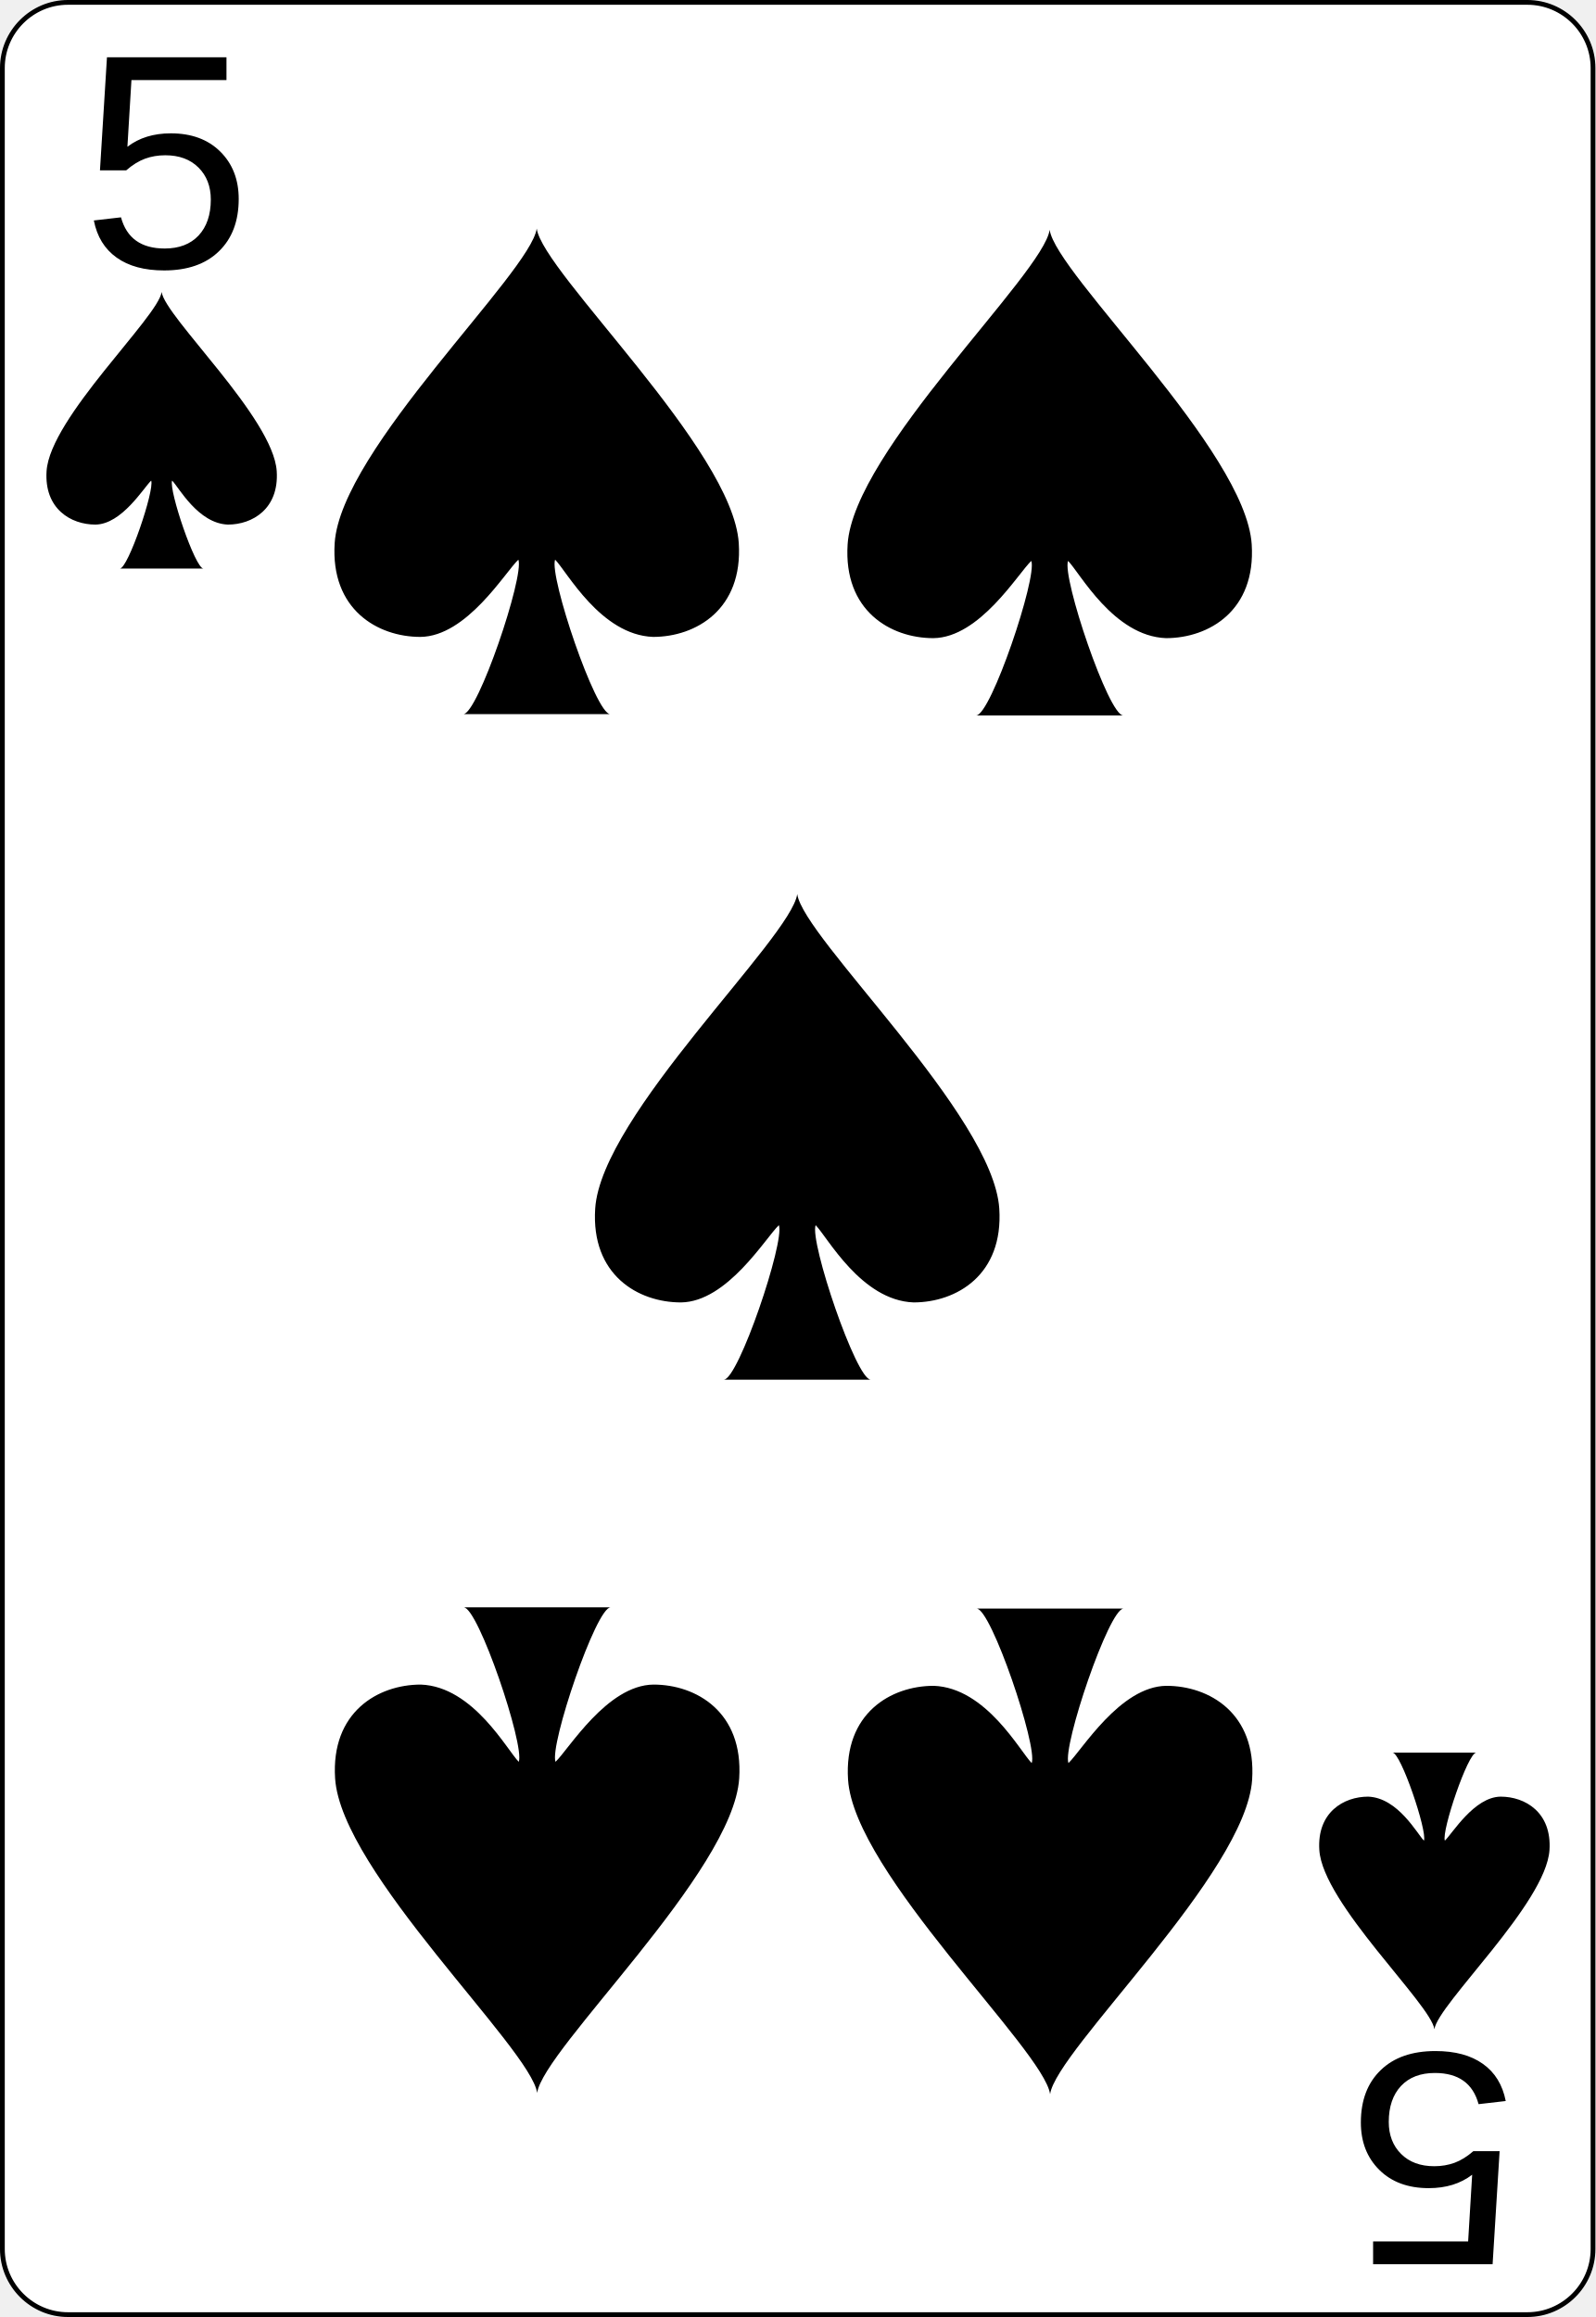
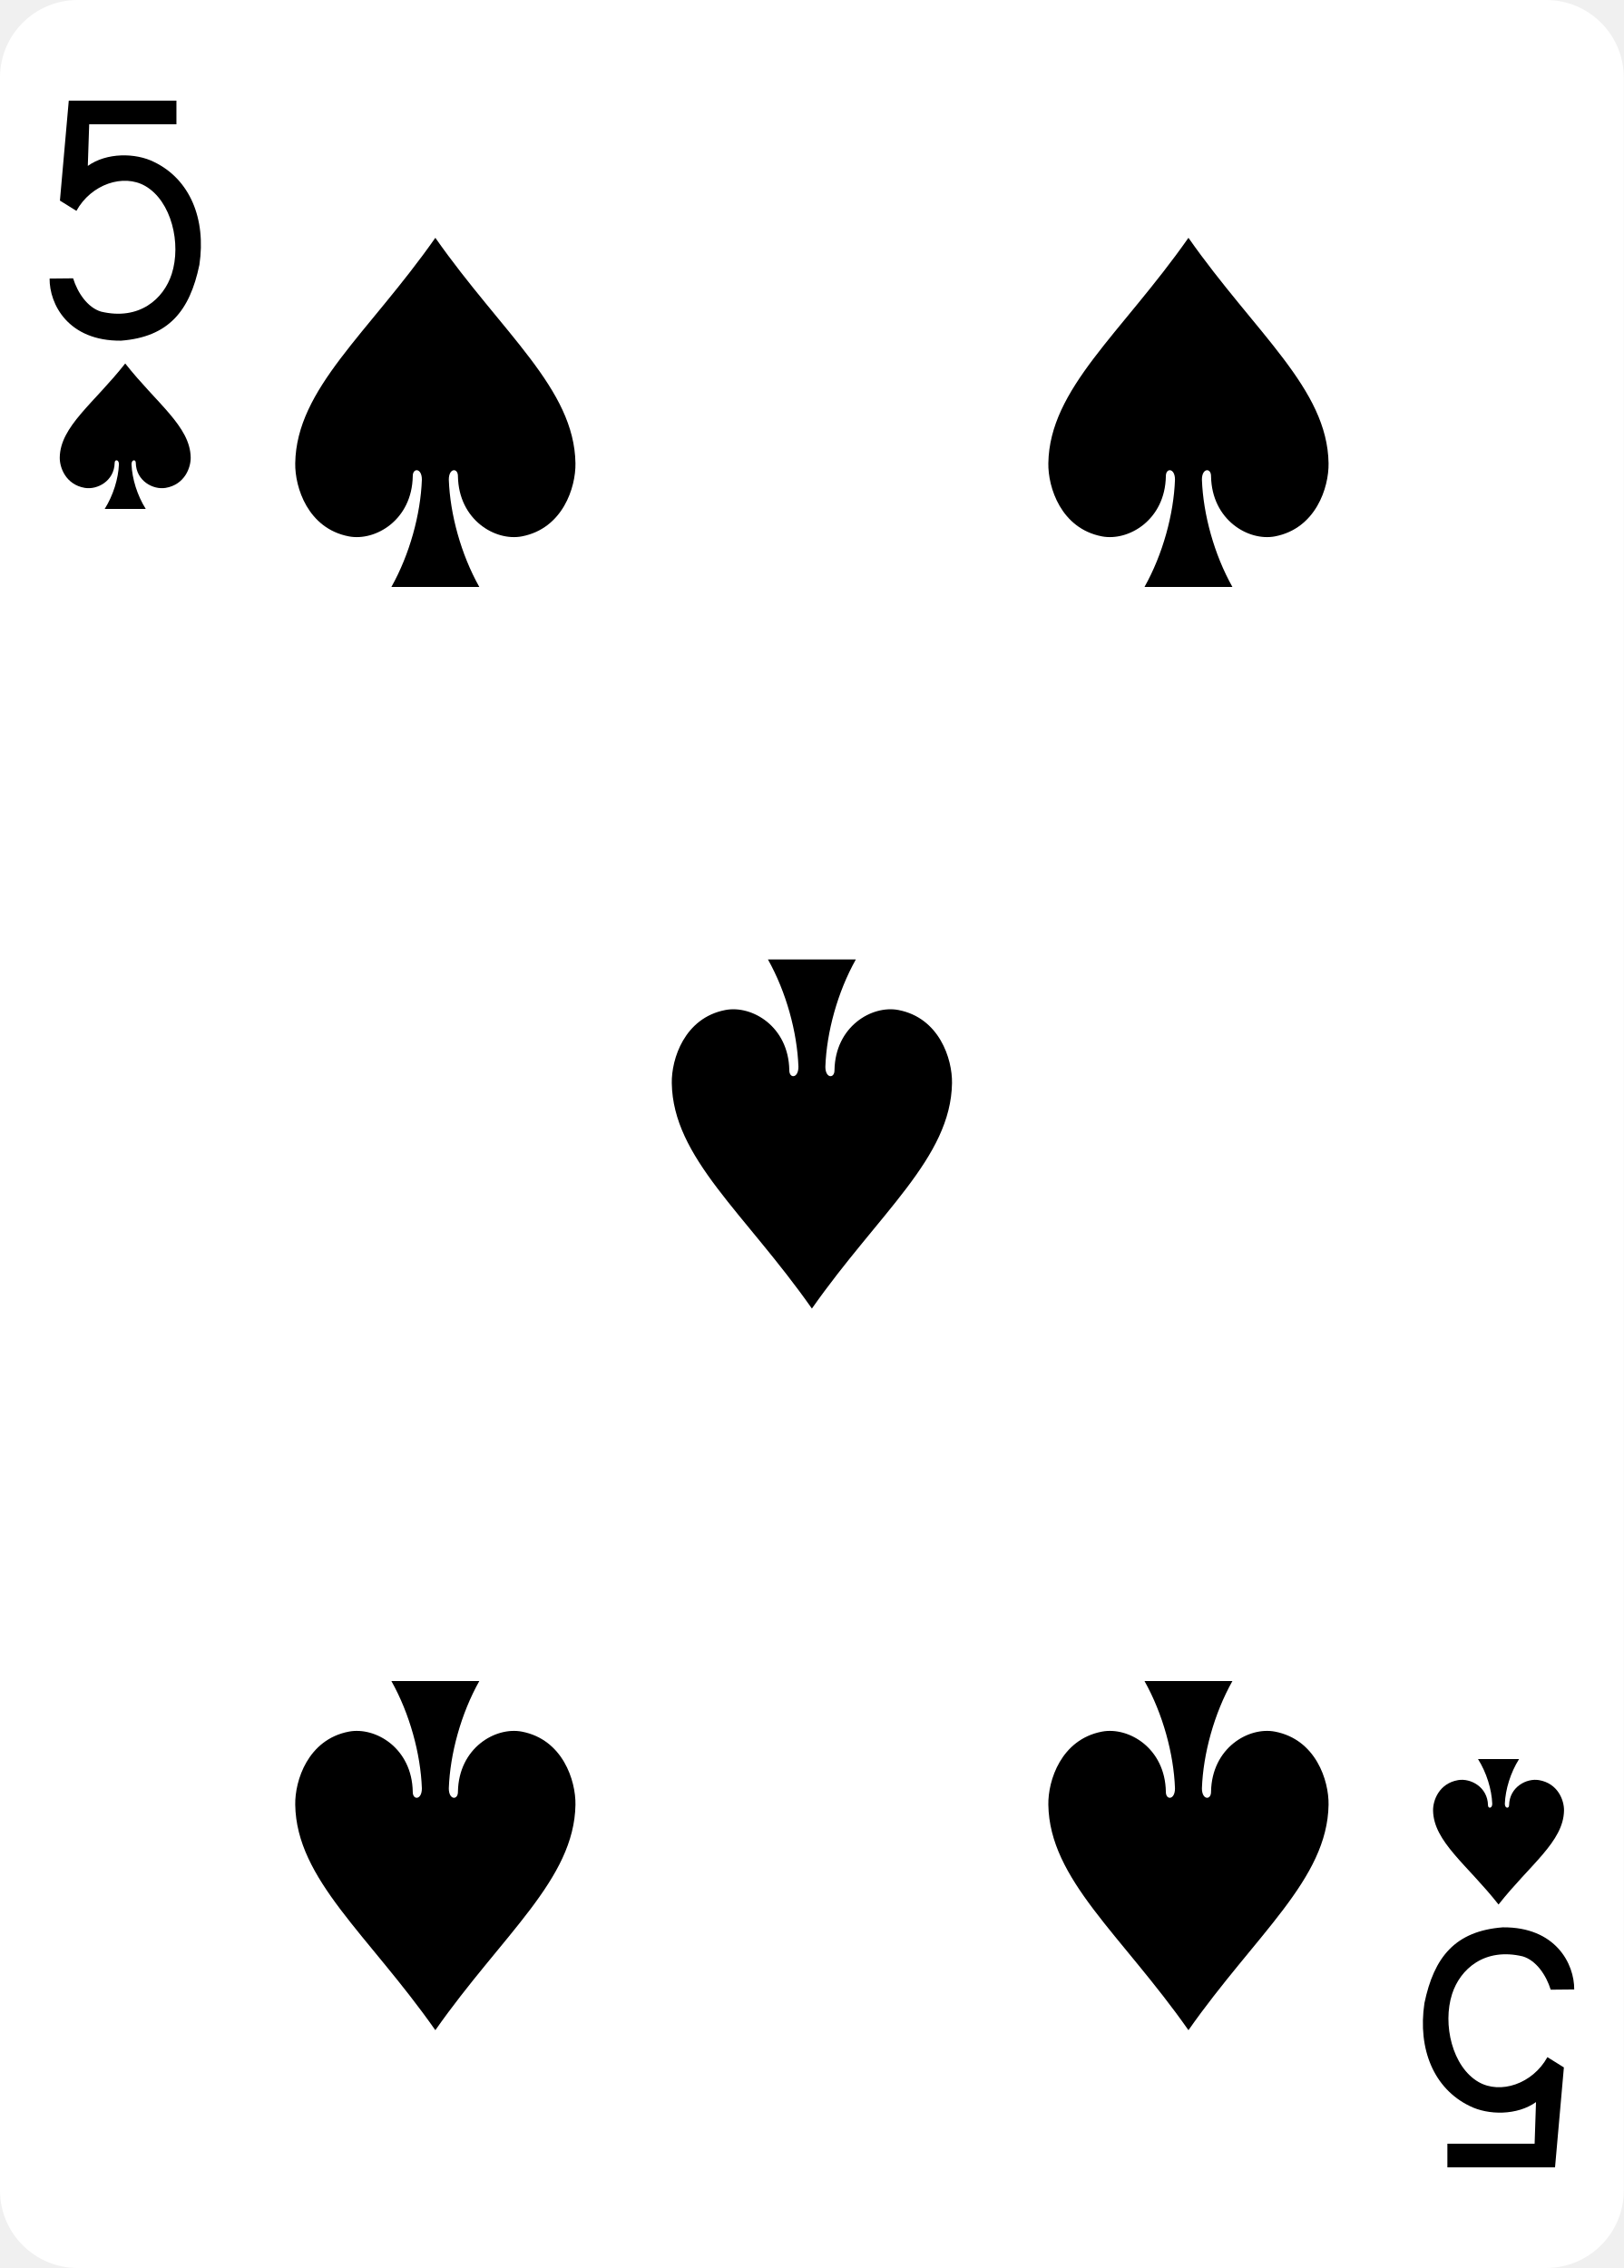
- <svg xmlns="http://www.w3.org/2000/svg" width="167.087pt" height="242.667pt" viewBox="0 0 167.087 242.667" xml:space="preserve" id="svg2" version="1.1">
-   <defs id="defs41" />
-   <g id="Layer_x0020_1" style="fill-rule:nonzero;clip-rule:nonzero;stroke:#000000;stroke-miterlimit:4;">
-     <path style="fill:#FFFFFF;stroke-width:0.5;" d="M166.837,235.548c0,3.777-3.087,6.869-6.871,6.869H7.111c-3.775,0-6.861-3.092-6.861-6.869V7.12C0.25,3.343,3.336,0.25,7.111,0.25h152.855    c3.784,0,6.871,3.093,6.871,6.87v228.428z" id="path5" />
-     <g style="stroke:none;" id="g7">
-       <g id="g9">
- 				
- 			</g>
-     </g>
-     <g id="g15">
- 			
- 		</g>
-     <g id="g19">
- 			
- 		</g>
-     <g style="stroke:none;" id="g23">
-       <g id="g25">
- 				
- 			</g>
-     </g>
-     <g style="stroke:none;" id="g31">
-       <g id="g33">
- 				
- 			</g>
+ <svg xmlns="http://www.w3.org/2000/svg" width="63mm" height="88mm" viewBox="0 0 238.111 332.599" version="1.1" id="svg8">
+   <defs id="defs2" />
+   <g id="layer1" transform="translate(264.1651,-718.0434)">
+     <g transform="matrix(1.06667,0,0,1.06667,-2006.07,1220.88)" id="SPADE-5" style="display:inline">
+       <g transform="rotate(180,1744.645,-315.5025)" id="g8459-0-4">
+         <rect ry="10.664" rx="10.678" style="display:inline;opacity:1;fill:#ffffff;fill-opacity:1;stroke:none;stroke-width:1.001;stroke-miterlimit:4;stroke-dasharray:none;stroke-opacity:1" id="rect6920-5-5" width="223.228" height="311.811" x="1633.031" y="-471.408" />
+         <path style="display:inline;opacity:1" id="path6950-9-9" d="m 1692.879,-438.713 c -9.226,13.157 -19.098,20.729 -19.262,30.993 -0.055,3.324 1.742,8.973 7.371,10.055 3.652,0.698 8.68,-2.257 8.785,-8.263 -0.016,-1.196 1.266,-1.164 1.254,0.474 -0.172,4.737 -1.671,10.252 -4.191,14.741 4.029,0 8.057,0 12.086,0 -2.52,-4.489 -4.019,-10.004 -4.191,-14.741 -0.012,-1.638 1.27,-1.669 1.254,-0.474 0.105,6.005 5.133,8.961 8.785,8.263 5.629,-1.081 7.426,-6.731 7.371,-10.055 -0.164,-10.265 -10.036,-17.836 -19.262,-30.993 z" />
+         <path style="display:inline;opacity:1" id="path6952-6-0" d="m 1650.248,-421.435 c -4.311,5.482 -8.923,8.637 -8.999,12.914 -0.026,1.385 0.814,3.739 3.444,4.189 1.706,0.291 4.056,-0.941 4.105,-3.443 -0.01,-0.498 0.591,-0.485 0.586,0.197 -0.08,1.974 -0.781,4.271 -1.958,6.142 1.882,0 3.764,0 5.647,0 -1.177,-1.87 -1.878,-4.168 -1.958,-6.142 -0.01,-0.683 0.593,-0.696 0.586,-0.197 0.049,2.502 2.398,3.734 4.105,3.443 2.63,-0.451 3.47,-2.805 3.444,-4.189 -0.077,-4.277 -4.689,-7.432 -8.999,-12.914 z" />
+         <path style="display:inline;opacity:1" id="path6956-5-0" d="m 1839.043,-209.57 c -4.311,-5.482 -8.923,-8.637 -8.999,-12.914 -0.026,-1.385 0.814,-3.739 3.444,-4.189 1.706,-0.291 4.056,0.941 4.105,3.443 -0.01,0.498 0.591,0.485 0.586,-0.197 -0.08,-1.974 -0.781,-4.271 -1.958,-6.142 1.882,0 3.764,0 5.647,0 -1.177,1.87 -1.878,4.168 -1.958,6.142 -0.01,0.683 0.593,0.696 0.586,0.197 0.049,-2.502 2.398,-3.734 4.105,-3.443 2.63,0.451 3.47,2.805 3.444,4.189 -0.077,4.277 -4.689,7.432 -8.999,12.914 z" />
+         <path id="path6958-4-1" d="m 1796.411,-438.713 c -9.226,13.157 -19.098,20.729 -19.262,30.993 -0.055,3.324 1.742,8.973 7.371,10.055 3.652,0.698 8.68,-2.257 8.785,-8.263 -0.016,-1.196 1.266,-1.164 1.254,0.474 -0.172,4.737 -1.671,10.252 -4.191,14.741 4.029,0 8.057,0 12.086,0 -2.52,-4.489 -4.019,-10.004 -4.191,-14.741 -0.012,-1.638 1.27,-1.669 1.254,-0.474 0.105,6.005 5.133,8.961 8.785,8.263 5.629,-1.081 7.426,-6.731 7.371,-10.055 -0.164,-10.265 -10.036,-17.836 -19.262,-30.993 z" style="display:inline;opacity:1" />
+         <path id="path6970-5-5" d="m 1692.879,-192.292 c -9.226,-13.157 -19.098,-20.729 -19.262,-30.993 -0.055,-3.324 1.742,-8.973 7.371,-10.055 3.652,-0.698 8.68,2.257 8.785,8.263 -0.016,1.196 1.266,1.164 1.254,-0.474 -0.172,-4.737 -1.671,-10.252 -4.191,-14.741 4.029,0 8.057,0 12.086,0 -2.52,4.489 -4.019,10.004 -4.191,14.741 -0.012,1.638 1.27,1.669 1.254,0.474 0.105,-6.005 5.133,-8.961 8.785,-8.263 5.629,1.081 7.426,6.731 7.371,10.055 -0.164,10.265 -10.036,17.836 -19.262,30.993 z" style="display:inline;opacity:1" />
+         <path id="path6972-5-8" d="m 1796.411,-192.292 c -9.226,-13.157 -19.098,-20.729 -19.262,-30.993 -0.055,-3.324 1.742,-8.973 7.371,-10.055 3.652,-0.698 8.68,2.257 8.785,8.263 -0.016,1.196 1.266,1.164 1.254,-0.474 -0.172,-4.737 -1.671,-10.252 -4.191,-14.741 4.029,0 8.057,0 12.086,0 -2.52,4.489 -4.019,10.004 -4.191,14.741 -0.012,1.638 1.27,1.669 1.254,0.474 0.105,-6.005 5.133,-8.961 8.785,-8.263 5.629,1.081 7.426,6.731 7.371,10.055 -0.164,10.265 -10.036,17.836 -19.262,30.993 z" style="display:inline;opacity:1" />
+         <path id="path6980-6-3" d="m 1744.645,-339.503 c -9.226,13.157 -19.098,20.729 -19.262,30.993 -0.055,3.324 1.742,8.973 7.371,10.055 3.652,0.698 8.68,-2.257 8.785,-8.263 -0.016,-1.196 1.266,-1.164 1.254,0.474 -0.172,4.737 -1.671,10.252 -4.191,14.741 4.029,0 8.057,0 12.086,0 -2.52,-4.489 -4.019,-10.004 -4.191,-14.741 -0.012,-1.638 1.27,-1.669 1.254,-0.474 0.105,6.005 5.133,8.961 8.785,8.263 5.629,-1.081 7.426,-6.731 7.371,-10.055 -0.164,-10.265 -10.036,-17.836 -19.262,-30.993 z" style="display:inline;opacity:1" />
+         <path style="opacity:1" id="path21-4-5-5" d="m 1639.845,-433.114 3.235,-0.031 c 0.617,1.992 1.982,4.016 3.837,4.578 5.238,1.253 8.608,-1.729 9.717,-5.166 1.346,-4.17 -0.03,-10.025 -3.636,-12.103 -2.988,-1.723 -7.427,-0.27 -9.466,3.417 l -2.265,-1.412 1.216,-13.74 h 14.8 v 3.248 h -11.993 l -0.19,5.724 c 2.582,-1.847 6.549,-1.827 9.13,-0.532 4.887,2.374 7.157,7.772 6.209,14.134 -1.317,6.328 -4.22,9.913 -10.768,10.425 -7.283,0.067 -9.855,-5.034 -9.824,-8.542 v 0 z m 0,0" />
+         <path id="path21-4-9-2-8" d="m 1849.443,-197.892 -3.235,0.031 c -0.617,-1.992 -1.982,-4.016 -3.837,-4.578 -5.238,-1.253 -8.608,1.729 -9.717,5.166 -1.346,4.17 0.03,10.025 3.636,12.103 2.988,1.723 7.427,0.27 9.466,-3.417 l 2.265,1.412 -1.216,13.74 h -14.8 v -3.248 h 11.993 l 0.19,-5.724 c -2.582,1.847 -6.549,1.827 -9.13,0.532 -4.887,-2.374 -7.157,-7.772 -6.209,-14.134 1.317,-6.328 4.22,-9.913 10.768,-10.425 7.283,-0.067 9.855,5.034 9.824,8.542 v 0 z m 0,0" style="display:inline;opacity:1" />
+       </g>
    </g>
  </g>
-   <text xml:space="preserve" style="font-size:32px;font-style:normal;font-weight:normal;line-height:125%;letter-spacing:0px;word-spacing:0px;fill:#000000;fill-opacity:1;stroke:none;font-family:Bitstream Vera Sans" x="8.547" y="28.013" id="text3788">
-     <tspan id="tspan3790" x="8.547" y="28.013" style="font-style:normal;font-variant:normal;font-weight:normal;font-stretch:normal;font-family:Arial;-inkscape-font-specification:Arial">5</tspan>
-   </text>
-   <g transform="matrix(1.508595,0,0,1.379325,16.9291,45.0659)" id="layer1-7">
-     <path id="sl" d="M 7.989,3.103 C 7.747,-0.954 0.242,-8.59 0,-10.5 c -0.242,1.909 -7.747,9.545 -7.989,13.603 -0.169,2.868 1.695,4.057 3.39,4.057 1.835,-0.022 3.351,-2.801 3.873,-3.341 0.242,0.716 -1.603,6.682 -2.179,6.682 l 5.811,0 C 2.33,10.501 0.485,4.535 0.727,3.819 1.184,4.315 2.524,7.077 4.601,7.16 6.295,7.159 8.158,5.971 7.989,3.103 z" style="fill:#000000" />
-   </g>
-   <g transform="matrix(2.648679,0,0,2.421718,56.21089,49.36599)" id="layer1-7-88">
-     <path id="sl-4" d="M 7.989,3.103 C 7.747,-0.954 0.242,-8.59 0,-10.5 c -0.242,1.909 -7.747,9.545 -7.989,13.603 -0.169,2.868 1.695,4.057 3.39,4.057 1.835,-0.022 3.351,-2.801 3.873,-3.341 0.242,0.716 -1.603,6.682 -2.179,6.682 l 5.811,0 C 2.33,10.501 0.485,4.535 0.727,3.819 1.184,4.315 2.524,7.077 4.601,7.16 6.295,7.159 8.158,5.971 7.989,3.103 z" style="fill:#000000" />
-   </g>
-   <text xml:space="preserve" style="font-size:32px;font-style:normal;font-weight:normal;line-height:125%;letter-spacing:0px;word-spacing:0px;fill:#000000;fill-opacity:1;stroke:none;font-family:Bitstream Vera Sans" x="-158.978" y="-215.124" id="text3788-7" transform="scale(-1,-1)">
-     <tspan id="tspan3790-6" x="-158.978" y="-215.124" style="font-style:normal;font-variant:normal;font-weight:normal;font-stretch:normal;font-family:Arial;-inkscape-font-specification:Arial">5</tspan>
-   </text>
-   <g transform="matrix(-1.508595,0,0,-1.379325,150.2251,198.0441)" id="layer1-7-3">
-     <path id="sl-1" d="M 7.989,3.103 C 7.747,-0.954 0.242,-8.59 0,-10.5 c -0.242,1.909 -7.747,9.545 -7.989,13.603 -0.169,2.868 1.695,4.057 3.39,4.057 1.835,-0.022 3.351,-2.801 3.873,-3.341 0.242,0.716 -1.603,6.682 -2.179,6.682 l 5.811,0 C 2.33,10.501 0.485,4.535 0.727,3.819 1.184,4.315 2.524,7.077 4.601,7.16 6.295,7.159 8.158,5.971 7.989,3.103 z" style="fill:#000000" />
-   </g>
-   <g transform="matrix(-2.648679,0,0,-2.421718,56.25613,193.7713)" id="layer1-7-88-7">
-     <path id="sl-4-5" d="M 7.989,3.103 C 7.747,-0.954 0.242,-8.59 0,-10.5 c -0.242,1.909 -7.747,9.545 -7.989,13.603 -0.169,2.868 1.695,4.057 3.39,4.057 1.835,-0.022 3.351,-2.801 3.873,-3.341 0.242,0.716 -1.603,6.682 -2.179,6.682 l 5.811,0 C 2.33,10.501 0.485,4.535 0.727,3.819 1.184,4.315 2.524,7.077 4.601,7.16 6.295,7.159 8.158,5.971 7.989,3.103 z" style="fill:#000000" />
-   </g>
-   <g transform="matrix(2.648679,0,0,2.421718,83.4947,119.0673)" id="layer1-7-88-6">
-     <path id="sl-4-8" d="M 7.989,3.103 C 7.747,-0.954 0.242,-8.59 0,-10.5 c -0.242,1.909 -7.747,9.545 -7.989,13.603 -0.169,2.868 1.695,4.057 3.39,4.057 1.835,-0.022 3.351,-2.801 3.873,-3.341 0.242,0.716 -1.603,6.682 -2.179,6.682 l 5.811,0 C 2.33,10.501 0.485,4.535 0.727,3.819 1.184,4.315 2.524,7.077 4.601,7.16 6.295,7.159 8.158,5.971 7.989,3.103 z" style="fill:#000000" />
-   </g>
-   <g transform="matrix(2.648679,0,0,2.421718,109.9309,49.49562)" id="layer1-7-88-8">
-     <path id="sl-4-9" d="M 7.989,3.103 C 7.747,-0.954 0.242,-8.59 0,-10.5 c -0.242,1.909 -7.747,9.545 -7.989,13.603 -0.169,2.868 1.695,4.057 3.39,4.057 1.835,-0.022 3.351,-2.801 3.873,-3.341 0.242,0.716 -1.603,6.682 -2.179,6.682 l 5.811,0 C 2.33,10.501 0.485,4.535 0.727,3.819 1.184,4.315 2.524,7.077 4.601,7.16 6.295,7.159 8.158,5.971 7.989,3.103 z" style="fill:#000000" />
-   </g>
-   <g transform="matrix(-2.648679,0,0,-2.421718,109.9762,193.9009)" id="layer1-7-88-7-2">
-     <path id="sl-4-5-6" d="M 7.989,3.103 C 7.747,-0.954 0.242,-8.59 0,-10.5 c -0.242,1.909 -7.747,9.545 -7.989,13.603 -0.169,2.868 1.695,4.057 3.39,4.057 1.835,-0.022 3.351,-2.801 3.873,-3.341 0.242,0.716 -1.603,6.682 -2.179,6.682 l 5.811,0 C 2.33,10.501 0.485,4.535 0.727,3.819 1.184,4.315 2.524,7.077 4.601,7.16 6.295,7.159 8.158,5.971 7.989,3.103 z" style="fill:#000000" />
+   <g id="g862-0" transform="translate(-323.5659,132.7571)">
+     <rect style="opacity:1;vector-effect:none;fill:#006614;fill-opacity:1;stroke:none;stroke-width:1.748;stroke-linecap:butt;stroke-linejoin:miter;stroke-miterlimit:4;stroke-dasharray:none;stroke-dashoffset:0;stroke-opacity:1" id="rect22845-2-8" width="1659.913" height="794.398" x="-356.473" y="-1029.682" rx="144.482" ry="124.682" />
+     <text id="text5630-0-9" y="-935.813" x="472.194" style="font-style:normal;font-variant:normal;font-weight:normal;font-stretch:normal;font-size:42.667px;line-height:125%;font-family:Carlito;-inkscape-font-specification:'Carlito, Normal';text-align:center;letter-spacing:0px;word-spacing:0px;writing-mode:lr-tb;text-anchor:middle;fill:#ffffff;fill-opacity:1;stroke:none;stroke-width:1.067px;stroke-linecap:butt;stroke-linejoin:miter;stroke-opacity:1" xml:space="preserve">
+       <tspan style="font-style:normal;font-variant:normal;font-weight:normal;font-stretch:normal;font-size:48px;line-height:125%;font-family:Carlito;-inkscape-font-specification:'Carlito, Normal';text-align:center;writing-mode:lr-tb;text-anchor:middle;fill:#ffffff;fill-opacity:1;stroke-width:1.067px" id="tspan4923-1" y="-935.813" x="472.194">Single Playing Card from:</tspan>
+       <tspan style="font-style:normal;font-variant:normal;font-weight:normal;font-stretch:normal;font-size:48px;line-height:125%;font-family:Carlito;-inkscape-font-specification:'Carlito, Normal';text-align:center;writing-mode:lr-tb;text-anchor:middle;fill:#ffffff;fill-opacity:1;stroke-width:1.067px" id="tspan5035-8" y="-875.813" x="472.194">Standard Edition - Color Set - Bordered </tspan>
+       <tspan y="-820.48" x="472.194" id="tspan12311-7" />
+       <tspan style="font-style:normal;font-variant:normal;font-weight:normal;font-stretch:normal;font-size:48px;line-height:125%;font-family:Carlito;-inkscape-font-specification:'Carlito, Normal';text-align:center;writing-mode:lr-tb;text-anchor:middle;fill:#ffaaaa;fill-opacity:1;stroke-width:1.067px" id="tspan4927-1" y="-762.48" x="472.194">Copyright 2011, 2020 - Chris Aguilar - conjurenation@gmail.com</tspan>
+       <tspan id="tspan12344-3" y="-707.147" x="472.194" />
+       <tspan style="font-style:normal;font-variant:normal;font-weight:normal;font-stretch:normal;font-size:48px;line-height:125%;font-family:Carlito;-inkscape-font-specification:'Carlito, Normal';text-align:center;writing-mode:lr-tb;text-anchor:middle;fill:#ffffff;fill-opacity:1;stroke-width:1.067px" id="tspan4931-2" y="-649.147" x="472.194">https://totalnonsense.com/open-source-vector-playing-cards/</tspan>
+       <tspan id="tspan4929-3" y="-593.813" x="472.194" />
+       <tspan style="font-style:normal;font-variant:normal;font-weight:normal;font-stretch:normal;font-size:48px;line-height:125%;font-family:Carlito;-inkscape-font-specification:'Carlito, Normal';text-align:center;writing-mode:lr-tb;text-anchor:middle;fill:#ffaaaa;fill-opacity:1;stroke-width:1.067px" id="tspan4919-5" y="-535.813" x="472.194">Licensed under:</tspan>
+       <tspan id="tspan1594-5-6" style="font-style:normal;font-variant:normal;font-weight:normal;font-stretch:normal;font-size:48px;line-height:125%;font-family:Carlito;-inkscape-font-specification:'Carlito, Normal';text-align:center;writing-mode:lr-tb;text-anchor:middle;fill:#ffaaaa;fill-opacity:1;stroke-width:1.067px" y="-475.813" x="472.194">LGPL 3.0</tspan>
+       <tspan style="font-style:normal;font-variant:normal;font-weight:normal;font-stretch:normal;font-size:48px;line-height:125%;font-family:Carlito;-inkscape-font-specification:'Carlito, Normal';text-align:center;writing-mode:lr-tb;text-anchor:middle;fill:#ffaaaa;fill-opacity:1;stroke-width:1.067px" y="-415.813" x="472.194" id="tspan12253-3-1">https://www.gnu.org/licenses/lgpl-3.0.html</tspan>
+       <tspan id="tspan5031-6" y="-360.48" x="472.194" />
+       <tspan style="font-style:normal;font-variant:normal;font-weight:normal;font-stretch:normal;font-size:48px;line-height:125%;font-family:Carlito;-inkscape-font-specification:'Carlito, Normal';text-align:center;writing-mode:lr-tb;text-anchor:middle;fill:#ffffff;fill-opacity:1;stroke-width:1.067px" id="tspan5033-1" y="-302.48" x="472.194">Each Card Measures (63mm x 88mm)</tspan>
+       <tspan id="tspan5634-6-0" y="-247.147" x="472.194" />
+     </text>
  </g>
</svg>
